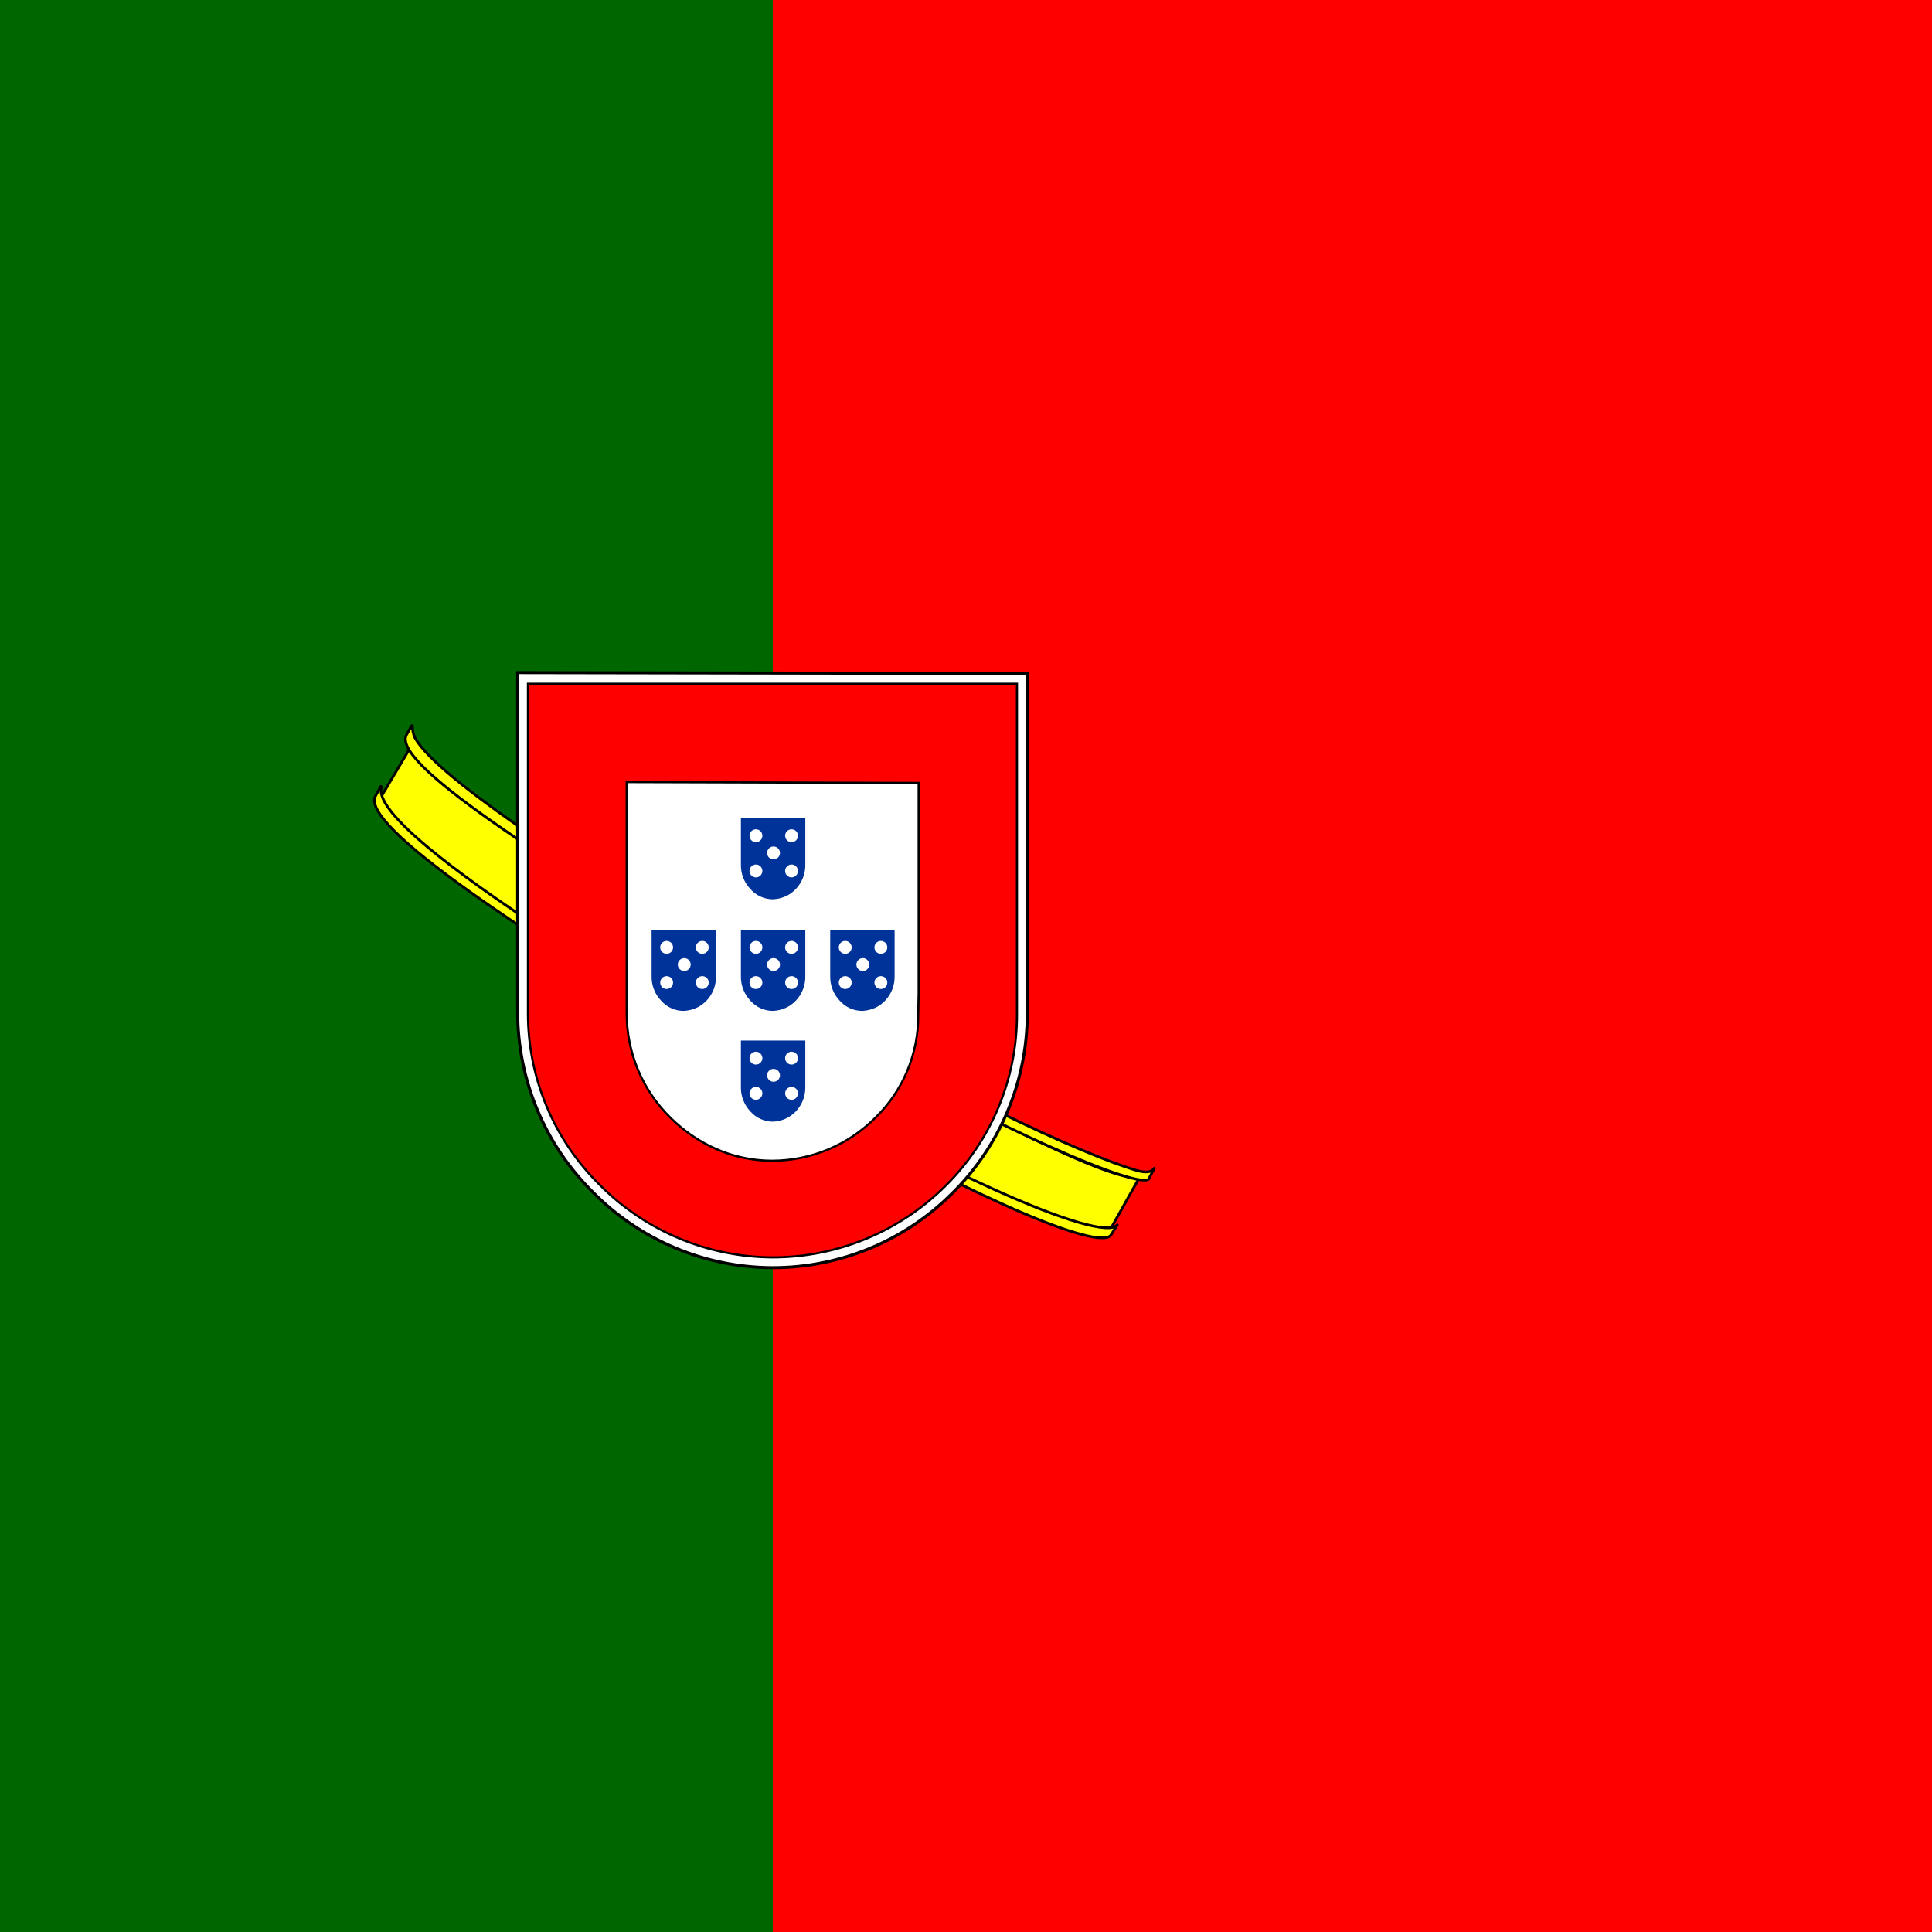
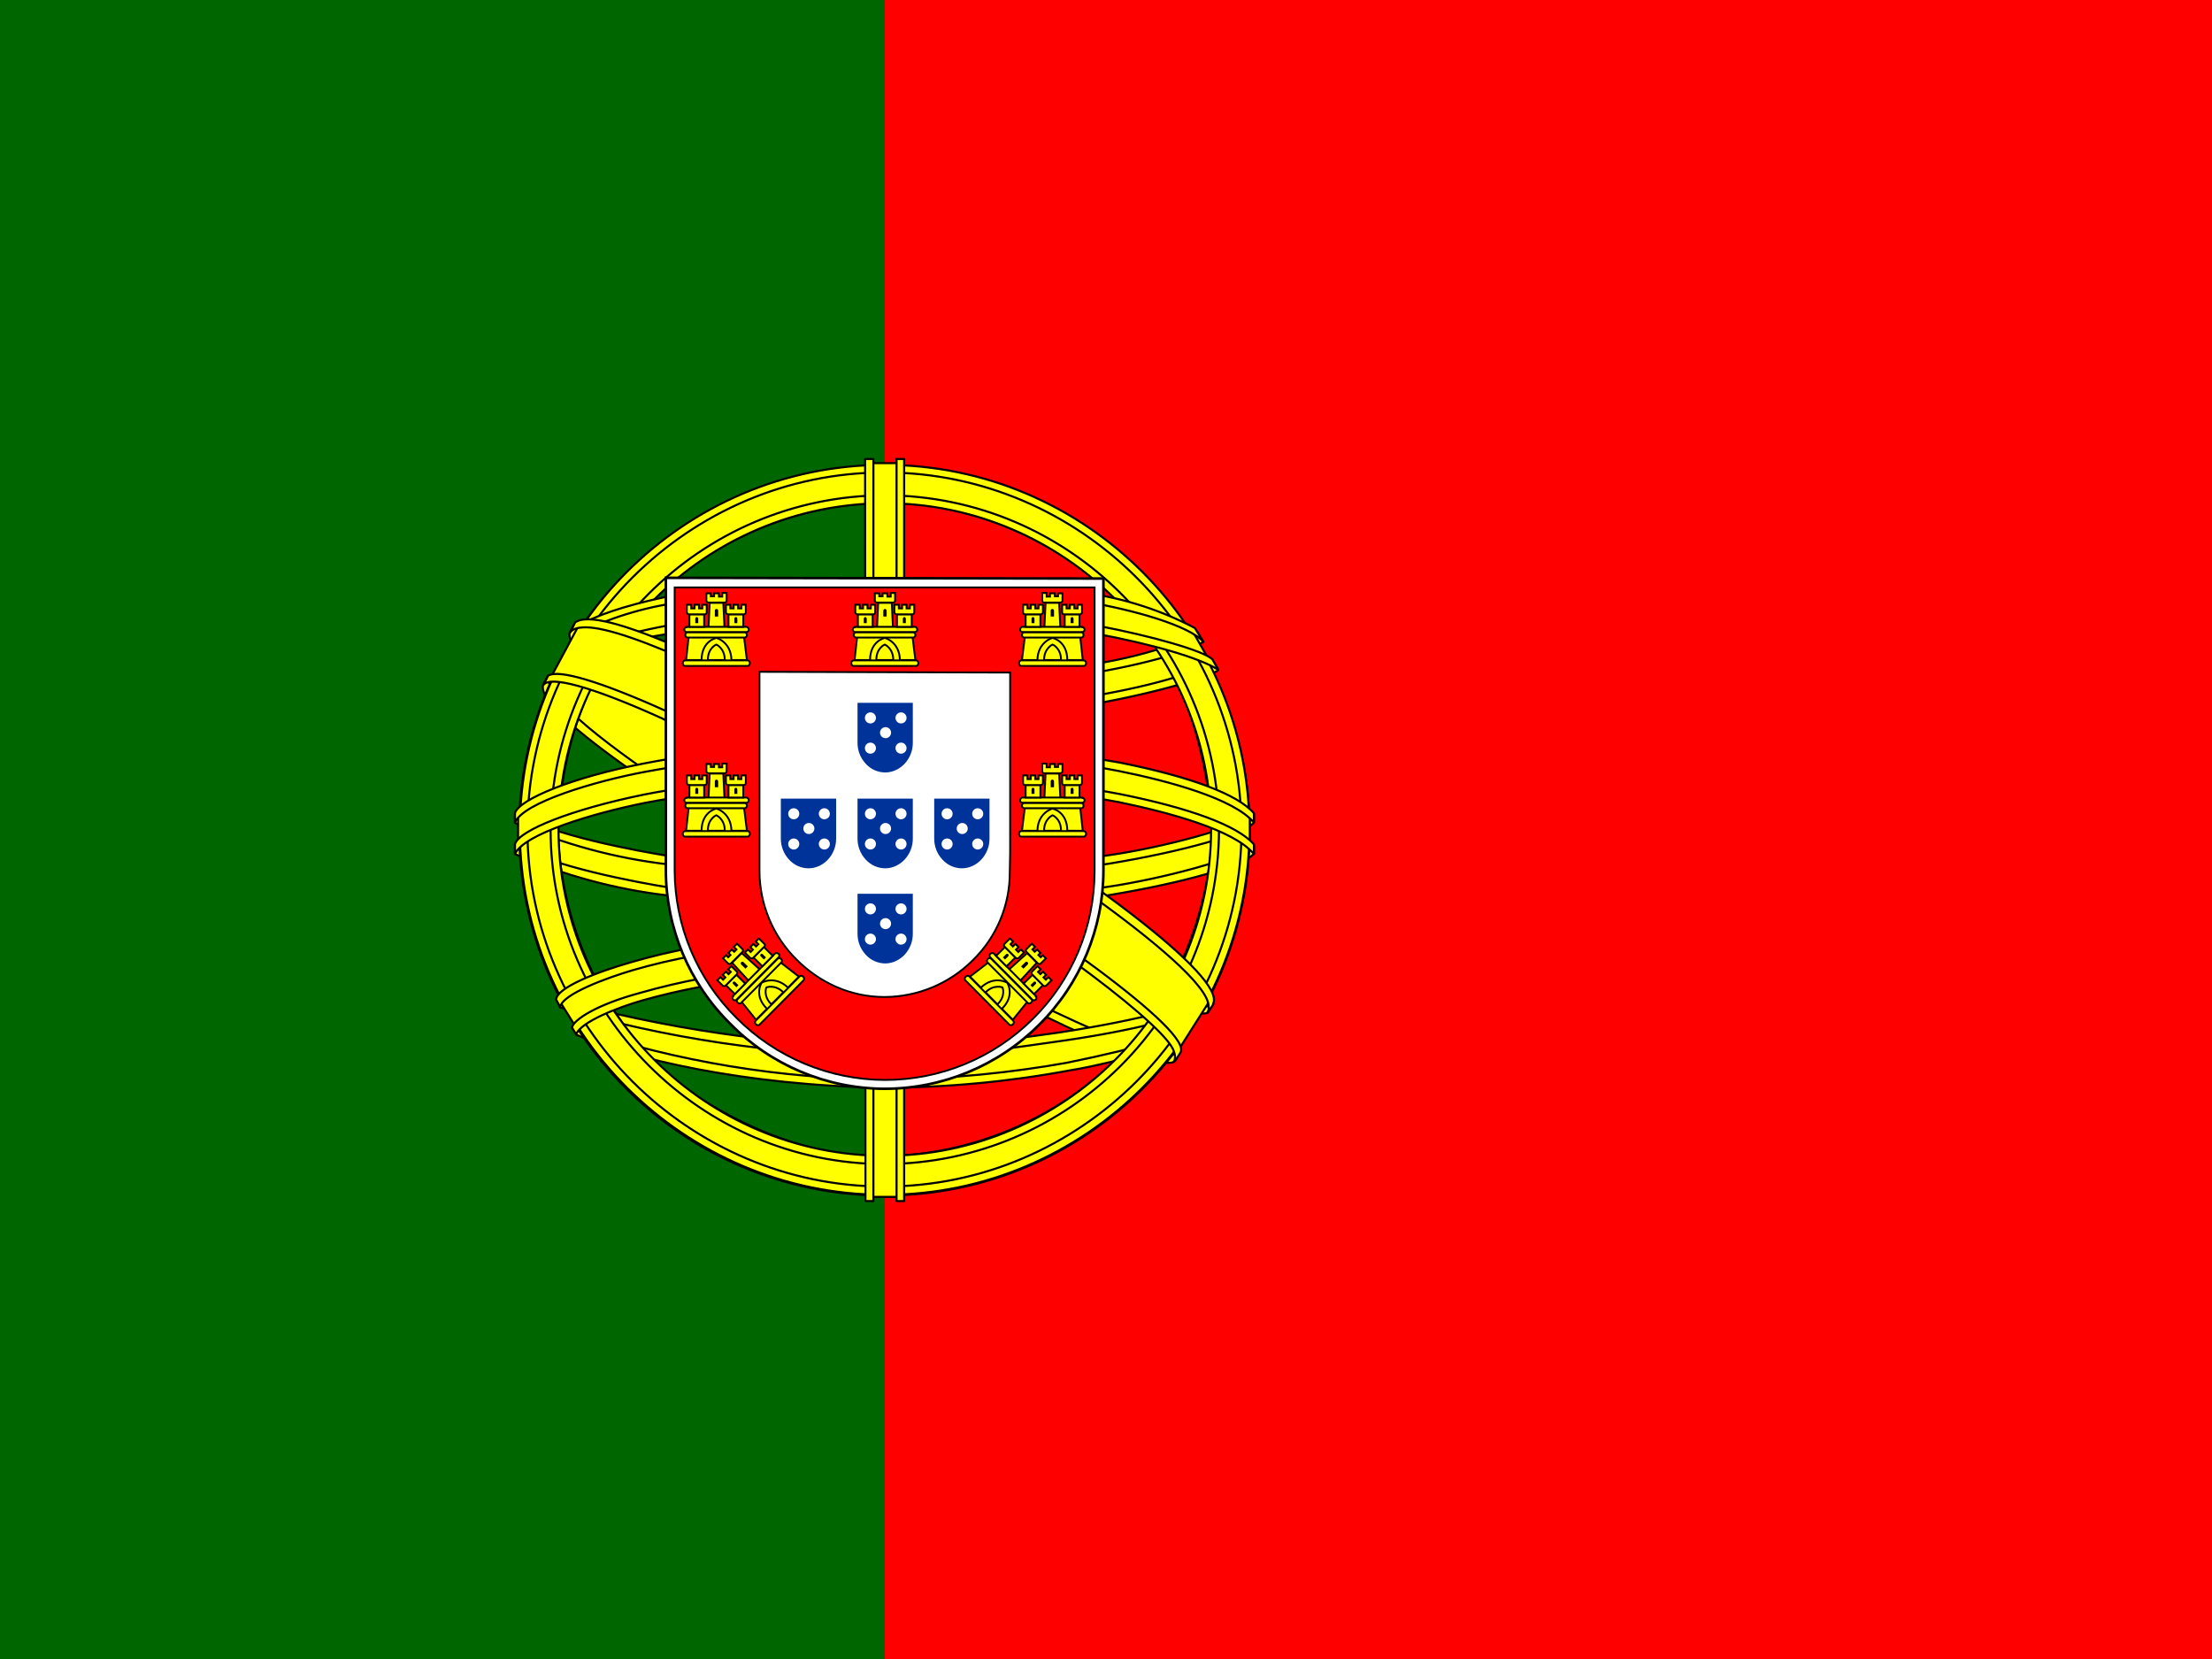
- <svg xmlns="http://www.w3.org/2000/svg" xmlns:xlink="http://www.w3.org/1999/xlink" id="flag-icons-pt" viewBox="0 0 512 512">
-   <path fill="red" d="M204.8 0H512v512H204.7z" />
-   <path fill="#060" d="M0 0h204.8v512H-.1z" />
+ <svg xmlns="http://www.w3.org/2000/svg" xmlns:xlink="http://www.w3.org/1999/xlink" id="flag-icons-pt" viewBox="0 0 640 480">
+   <path fill="red" d="M256 0h384v480H256z" />
+   <path fill="#060" d="M0 0h256v480H0z" />
  <g fill="#ff0" fill-rule="evenodd" stroke="#000" stroke-linecap="round" stroke-linejoin="round" stroke-width=".6">
-     <path stroke-width=".7" d="M293.8 326.6c-34.4-1-192-99.4-193-115.1l8.6-14.5C125 219.7 286.2 315.4 302 312z" />
-     <path stroke-width=".7" d="M107.6 195c-3.1 8.3 41.1 35.6 94.3 68 53.2 32.3 99 52.3 102.5 49.5l1.5-2.9q-1 1.6-4.6.6c-14.4-4.2-51.9-21.4-98.3-49.5s-86.8-54.1-93-65.1a7 7 0 0 1-.7-3.3h-.2l-1.3 2.3zm187 132c-.6 1.1-1.7 1.1-3.7 1-12.9-1.5-52-20.5-98-48.1-53.8-32.2-98.2-61.5-93.3-69.1l1.3-2.4.2.1c-4.3 13 87.6 65.5 93 68.9 53.1 33 98 52.2 102 47.2z" />
+     <path d="M339.5 306.2c-32.3-1-180-93.2-181-108l8.1-13.5c14.7 21.3 165.7 111 180.6 107.8z" />
+     <path d="M164.9 182.8c-2.9 7.8 38.6 33.4 88.4 63.8 49.9 30.3 92.9 49 96 46.4l1.5-2.8c-.6 1-2 1.3-4.3.6-13.5-3.9-48.6-20-92.1-46.4-43.6-26.4-81.4-50.7-87.3-61a6.3 6.3 0 0 1-.6-3.1h-.2l-1.2 2.2zm175.3 123.8c-.5 1-1.6 1-3.5.8-12-1.3-48.6-19.1-91.9-45-50.4-30.2-92-57.6-87.4-64.8l1.2-2.2.2.1c-4 12.2 82.1 61.4 87.2 64.6 49.8 30.8 91.8 48.9 95.5 44.2z" />
+     <path d="M256.2 207.2c32.2-.3 72-4.4 95-13.6l-5-8c-13.5 7.5-53.5 12.5-90.3 13.2-43.4-.4-74.1-4.5-89.5-14.8l-4.6 8.6c28.2 12 57.2 14.5 94.4 14.6" />
+     <path d="M352.5 193.8c-.8 1.3-15.8 6.4-37.8 10.2a381.2 381.2 0 0 1-58.6 4.3 416.1 416.1 0 0 1-56.2-3.6c-23.1-3.6-35-8.6-39.5-10.4l1.1-2.2c12.7 5 24.7 8 38.7 10.2A411.5 411.5 0 0 0 256 206a391.8 391.8 0 0 0 58.3-4.3c22.5-3.7 34.8-8.4 36.6-10.5zm-4.4-8.1c-2.4 2-14.6 6.3-36 9.7a388.2 388.2 0 0 1-55.8 4c-22 0-40.1-1.6-53.8-3.6-21.8-2.8-33.4-8-37.6-9.4l1.3-2.2c3.3 1.7 14.4 6.2 36.5 9.3a385 385 0 0 0 53.6 3.4 384 384 0 0 0 55.4-4c21.5-3 33.1-8.4 34.9-9.8zM150.3 246c19.8 10.7 63.9 16 105.6 16.4 38 .1 87.4-5.8 105.9-15.6l-.5-10.7c-5.8 9-58.8 17.7-105.8 17.4-47-.4-90.7-7.6-105.3-17v9.5" />
+     <path d="M362.8 244.5v2.5c-2.8 3.4-20.2 8.4-42 12a434 434 0 0 1-65.4 4.4 400 400 0 0 1-62-4.3 155 155 0 0 1-44.4-12v-2.9c9.7 6.4 35.9 11.2 44.7 12.6 15.8 2.4 36.1 4.2 61.7 4.2 26.9 0 48.4-1.9 65-4.4 15.7-2.3 38-8.2 42.4-12.1m0-9v2.5c-2.8 3.3-20.2 8.3-42 11.9a434 434 0 0 1-65.4 4.5 414 414 0 0 1-62-4.3 155 155 0 0 1-44.4-12v-3c9.7 6.5 36 11.2 44.7 12.6a408 408 0 0 0 61.7 4.3c26.9 0 48.5-2 65-4.5 15.7-2.2 38-8.1 42.4-12m-107 68.8c-45.6-.2-84.7-12.4-93-14.4l6 9.4a249.8 249.8 0 0 0 87.4 14.3c34.7-1 65-3.7 86.3-14.1l6.2-9.8c-14.5 6.9-64 14.6-93 14.6" />
+     <path d="M344.9 297.3a143 143 0 0 1-2.8 4c-10 3.6-26 7.4-32.6 8.4a295.5 295.5 0 0 1-53.7 5c-40.4-.6-73.5-8.5-89-15.3l-1.3-2.1.2-.4 2.1.9a286.5 286.5 0 0 0 88.2 14.5c18.8 0 37.5-2.1 52.6-4.8 23.2-4.7 32.6-8.2 35.5-9.8l.7-.4zm5.3-8.8a287.2 287.2 0 0 1-2 3.5c-5.4 2-20 6.2-41.3 9.2-14 1.9-22.7 3.8-50.6 4.3a347.4 347.4 0 0 1-94.2-14L161 289a390 390 0 0 0 95.4 14c25.5-.5 36.4-2.4 50.3-4.3 24.8-3.8 37.3-8 41-9.1a2.9 2.9 0 0 0 0-.2l2.6-1z" />
+     <path d="M350.8 237.6c.1 30-15.3 57-27.6 68.8a99.3 99.3 0 0 1-67.8 28.2c-30.3.5-58.8-19.2-66.5-27.9a101 101 0 0 1-27.5-67.4c1.8-32.8 14.7-55.6 33.3-71.3a99.6 99.6 0 0 1 64.2-22.7 98.2 98.2 0 0 1 71 35.6c12.5 15.2 18 31.7 20.9 56.7M255.6 135a106 106 0 0 1 106 105.2 105.6 105.6 0 1 1-211.4 0c-.1-58 47.3-105.2 105.4-105.2" />
+     <path d="M255.9 134.5c58.2 0 105.6 47.4 105.6 105.6S314.1 345.7 256 345.7s-105.6-47.4-105.6-105.6c0-58.2 47.4-105.6 105.6-105.6zM152.6 240c0 56.8 46.7 103.3 103.3 103.3 56.6 0 103.3-46.5 103.3-103.3s-46.7-103.3-103.3-103.3S152.6 183.2 152.6 240" />
+     <path d="M256 143.3a97 97 0 0 1 96.7 96.7 97.1 97.1 0 0 1-96.7 96.8c-53 0-96.7-43.6-96.7-96.8a97.1 97.1 0 0 1 96.7-96.7M161.6 240c0 52 42.6 94.4 94.4 94.4s94.4-42.5 94.4-94.4c0-52-42.6-94.4-94.4-94.4a94.8 94.8 0 0 0-94.4 94.4" />
+     <path d="M260.3 134h-9.1v212.3h9z" />
+     <path d="M259.3 132.8h2.3v214.7h-2.2V132.8zm-9 0h2.4v214.7h-2.3z" />
+     <path d="M361.6 244.2v-7.8l-6.4-6-36.3-9.6-52.2-5.3-63 3.2-44.8 10.6-9 6.7v7.9l22.9-10.3 54.4-8.5h52.3l38.4 4.2 26.6 6.4z" />
+     <path d="M256 223.8c24.9 0 49 2.3 68.3 6 19.8 4 33.7 9 38.5 14.5v2.8c-5.8-7-24.5-12-39-15-19-3.6-43-6-67.9-6-26.1 0-50.5 2.6-69.3 6.2-15 3-35.1 9-37.6 14.8v-2.9c1.3-4 16.3-10 37.3-14.3 18.9-3.7 43.3-6.1 69.6-6.1zm0-9.1a383 383 0 0 1 68.3 6c19.8 4 33.7 9 38.5 14.6v2.7c-5.8-6.9-24.5-12-39-14.9-19-3.7-43-6-67.9-6a376 376 0 0 0-69.2 6.2c-14.5 2.7-35.4 8.9-37.7 14.7v-2.8c1.4-4 16.6-10.3 37.3-14.3 19-3.7 43.3-6.2 69.7-6.2m-.6-46.2c39.3-.2 73.6 5.5 89.3 13.5l5.7 10c-13.6-7.4-50.6-15-94.9-14-36.1.3-74.7 4-94 14.4l6.8-11.4c15.9-8.3 53.3-12.5 87.1-12.5" />
+     <path d="M256 176.7a354 354 0 0 1 61.3 4.3c16 3 31.3 7.4 33.5 9.8l1.7 3c-5.3-3.4-18.6-7.3-35.6-10.5s-38.7-4.3-61-4.2c-25.3-.1-45 1.2-61.8 4.2a108.9 108.9 0 0 0-33.3 10.3l1.7-3.1c6-3 15.3-6.7 31.1-9.6 17.5-3.2 37.4-4.1 62.4-4.2m0-9c21.4-.2 42.6 1 59.1 4a96 96 0 0 1 30.6 10l2.5 4c-4.2-4.7-20-9.2-34.1-11.6-16.4-2.9-36.7-4-58.1-4.2a361 361 0 0 0-59.5 4.4 97.3 97.3 0 0 0-29.6 9.1l2.2-3.3c5.8-3 15.2-5.8 27-8.1a357 357 0 0 1 59.9-4.4zM308.4 284a276.4 276.4 0 0 0-52.5-4c-65.5.8-86.6 13.5-89.2 17.3l-5-8c16.8-12 52.4-18.8 94.6-18.2 21.9.4 40.8 1.9 56.6 5l-4.5 8" />
+     <path d="M255.6 278.9c18.2.3 36 1 53.3 4.2l-1.2 2.2c-16-3-33.2-4-52-4-24.3-.2-48.7 2.1-70 8.2-6.7 1.9-17.8 6.2-19 9.8l-1.2-2c.4-2.2 7-6.6 19.6-10 24.4-7 47.2-8.3 70.5-8.4m.8-9.2a327 327 0 0 1 57.3 5l-1.3 2.3a299 299 0 0 0-56-4.9c-24.2 0-49.9 1.8-73.3 8.6-7.5 2.2-20.6 7-21 10.7l-1.2-2.2c.2-3.4 11.5-7.9 21.7-10.8 23.5-6.9 49.3-8.6 73.8-8.7" />
+     <path d="m349.4 290.5-7.8 12.3-22.7-20.1-58.6-39.5-66.2-36.3-34.3-11.7 7.3-13.6 2.5-1.3 21.3 5.3 70.4 36.3 40.6 25.6L336 272l13.9 16z" />
+     <path d="M158.6 195.5c6-4 50.2 15.6 96.6 43.6 46.1 28 90.3 59.6 86.3 65.5l-1.3 2.1-.6.5c.1-.1.8-1 0-3.1-2-6.5-33.4-31.5-85.3-62.9-50.7-30.1-92.9-48.3-97-43.1zM351 290.4c3.8-7.6-37.2-38.5-88.1-68.6-52-29.5-89.6-46.9-96.5-41.7L165 183c0 .1 0-.2.4-.5 1.2-1 3.3-1 4.2-1 11.8.2 45.5 15.7 92.8 42.8 20.8 12 87.6 55 87.3 67 0 1 .1 1.2-.3 1.8l1.7-2.6z" />
  </g>
-   <g transform="translate(-68.3 28.4)scale(1.13778)">
-     <path fill="#fff" stroke="#000" stroke-width=".7" d="M180.6 211a59 59 0 0 0 17.5 41.7 59 59 0 0 0 41.8 17.6 59 59 0 0 0 42-17.4 59 59 0 0 0 17.4-41.8v-79.2l-118.7-.2z" />
-     <path fill="red" stroke="#000" stroke-width=".5" d="M183 211.1a56 56 0 0 0 16.8 40 57 57 0 0 0 40.2 16.8 57 57 0 0 0 40.2-16.6 56 56 0 0 0 16.7-40v-77H183v76.8m91-53.7v48.9l-.1 5.1a33 33 0 0 1-10 24 34 34 0 0 1-24 10c-9.4 0-17.7-4-23.9-10.2a34 34 0 0 1-10-24v-54z" />
+   <g transform="translate(0 26.7)scale(1.06667)">
+     <path fill="#fff" stroke="#000" stroke-width=".7" d="M180.6 211a58.7 58.7 0 0 0 17.5 41.7 59 59 0 0 0 41.8 17.6 59.4 59.4 0 0 0 42-17.4 59 59 0 0 0 17.4-41.8v-79.2l-118.7-.2z" />
+     <path fill="red" stroke="#000" stroke-width=".5" d="M183 211.1a56.4 56.4 0 0 0 16.8 40 57 57 0 0 0 40.2 16.8 56.9 56.9 0 0 0 40.2-16.6 56.4 56.4 0 0 0 16.7-40v-77H183v76.8m91-53.7v48.9l-.1 5.1a33.2 33.2 0 0 1-10 24 34 34 0 0 1-24 10c-9.4 0-17.7-4-23.9-10.2a34 34 0 0 1-10-24v-54z" />
+     <g id="pt-e">
+       <g id="pt-d" fill="#ff0" stroke="#000" stroke-width=".5">
+         <path stroke="none" d="M190.2 154.4c.1-5.5 4-6.8 4-6.8.1 0 4.3 1.4 4.3 6.9z" />
+         <path d="m186.8 147.7-.7 6.3h4.2c0-5.2 4-6 4-6 .1 0 4 1.1 4.1 6h4.2l-.8-6.4zm-1 6.4h17c.3 0 .6.3.6.7 0 .5-.3.8-.6.8h-17c-.3 0-.6-.3-.6-.8 0-.4.3-.7.7-.7z" />
+         <path d="M192 154c0-3.3 2.3-4.2 2.3-4.2s2.3 1 2.3 4.2H192m-5.8-9h16.3c.3 0 .6.4.6.8 0 .3-.3.6-.6.6h-16.3c-.3 0-.6-.3-.6-.7 0-.3.3-.6.6-.6zm.4 1.5H202c.3 0 .6.3.6.7 0 .4-.3.7-.6.7h-15.5c-.4 0-.6-.3-.6-.7 0-.4.2-.7.6-.7zm5-10.6h1.2v.8h.9v-.8h1.3v.9h.9v-1h1.2v2c0 .4-.2.6-.5.6h-4.4c-.3 0-.6-.2-.6-.5zm4.6 2.7.3 6.4h-4.3l.3-6.5h3.7" />
+         <path id="pt-a" d="M191 141.6v3.4h-4v-3.4z" />
+         <use xlink:href="#pt-a" width="100%" height="100%" x="10.6" />
+         <path id="pt-b" d="M186.3 139h1.2v1h.9v-1h1.2v1h.9v-1h1.2v2c0 .4-.2.6-.5.6h-4.3a.6.6 0 0 1-.6-.6z" />
+         <use xlink:href="#pt-b" width="100%" height="100%" x="10.6" />
+         <path fill="#000001" stroke="none" d="M193.9 140.6c0-.6.9-.6.9 0v1.6h-.9z" />
+         <path id="pt-c" fill="#000001" stroke="none" d="M188.6 142.8c0-.6.8-.6.8 0v1.2h-.8z" />
+         <use xlink:href="#pt-c" width="100%" height="100%" x="10.6" />
+       </g>
+       <use xlink:href="#pt-d" width="100%" height="100%" y="46.3" />
+       <use xlink:href="#pt-d" width="100%" height="100%" transform="rotate(-45.2 312.8 180)" />
+     </g>
+     <use xlink:href="#pt-d" width="100%" height="100%" x="45.7" />
+     <use xlink:href="#pt-e" width="100%" height="100%" transform="matrix(-1 0 0 1 479.8 0)" />
    <g id="pt-f" fill="#fff">
-       <path fill="#039" d="M232.6 202.4a8 8 0 0 0 2.2 5.7 7 7 0 0 0 5.3 2.4q3.2-.2 5.3-2.4a8 8 0 0 0 2.2-5.7v-10.8h-15z" />
+       <path fill="#039" d="M232.6 202.4a8.3 8.3 0 0 0 2.2 5.7 7.2 7.2 0 0 0 5.3 2.4c2.1 0 4-1 5.3-2.4a8.3 8.3 0 0 0 2.2-5.7v-10.8h-15z" />
      <circle cx="236.1" cy="195.7" r="1.5" />
      <circle cx="244.4" cy="195.7" r="1.5" />
      <circle cx="240.2" cy="199.7" r="1.5" />
      <circle cx="236.1" cy="203.9" r="1.5" />
      <circle cx="244.4" cy="203.9" r="1.5" />
    </g>
    <use xlink:href="#pt-f" width="100%" height="100%" y="-26" />
    <use xlink:href="#pt-f" width="100%" height="100%" x="-20.8" />
    <use xlink:href="#pt-f" width="100%" height="100%" x="20.8" />
    <use xlink:href="#pt-f" width="100%" height="100%" y="25.8" />
  </g>
</svg>
